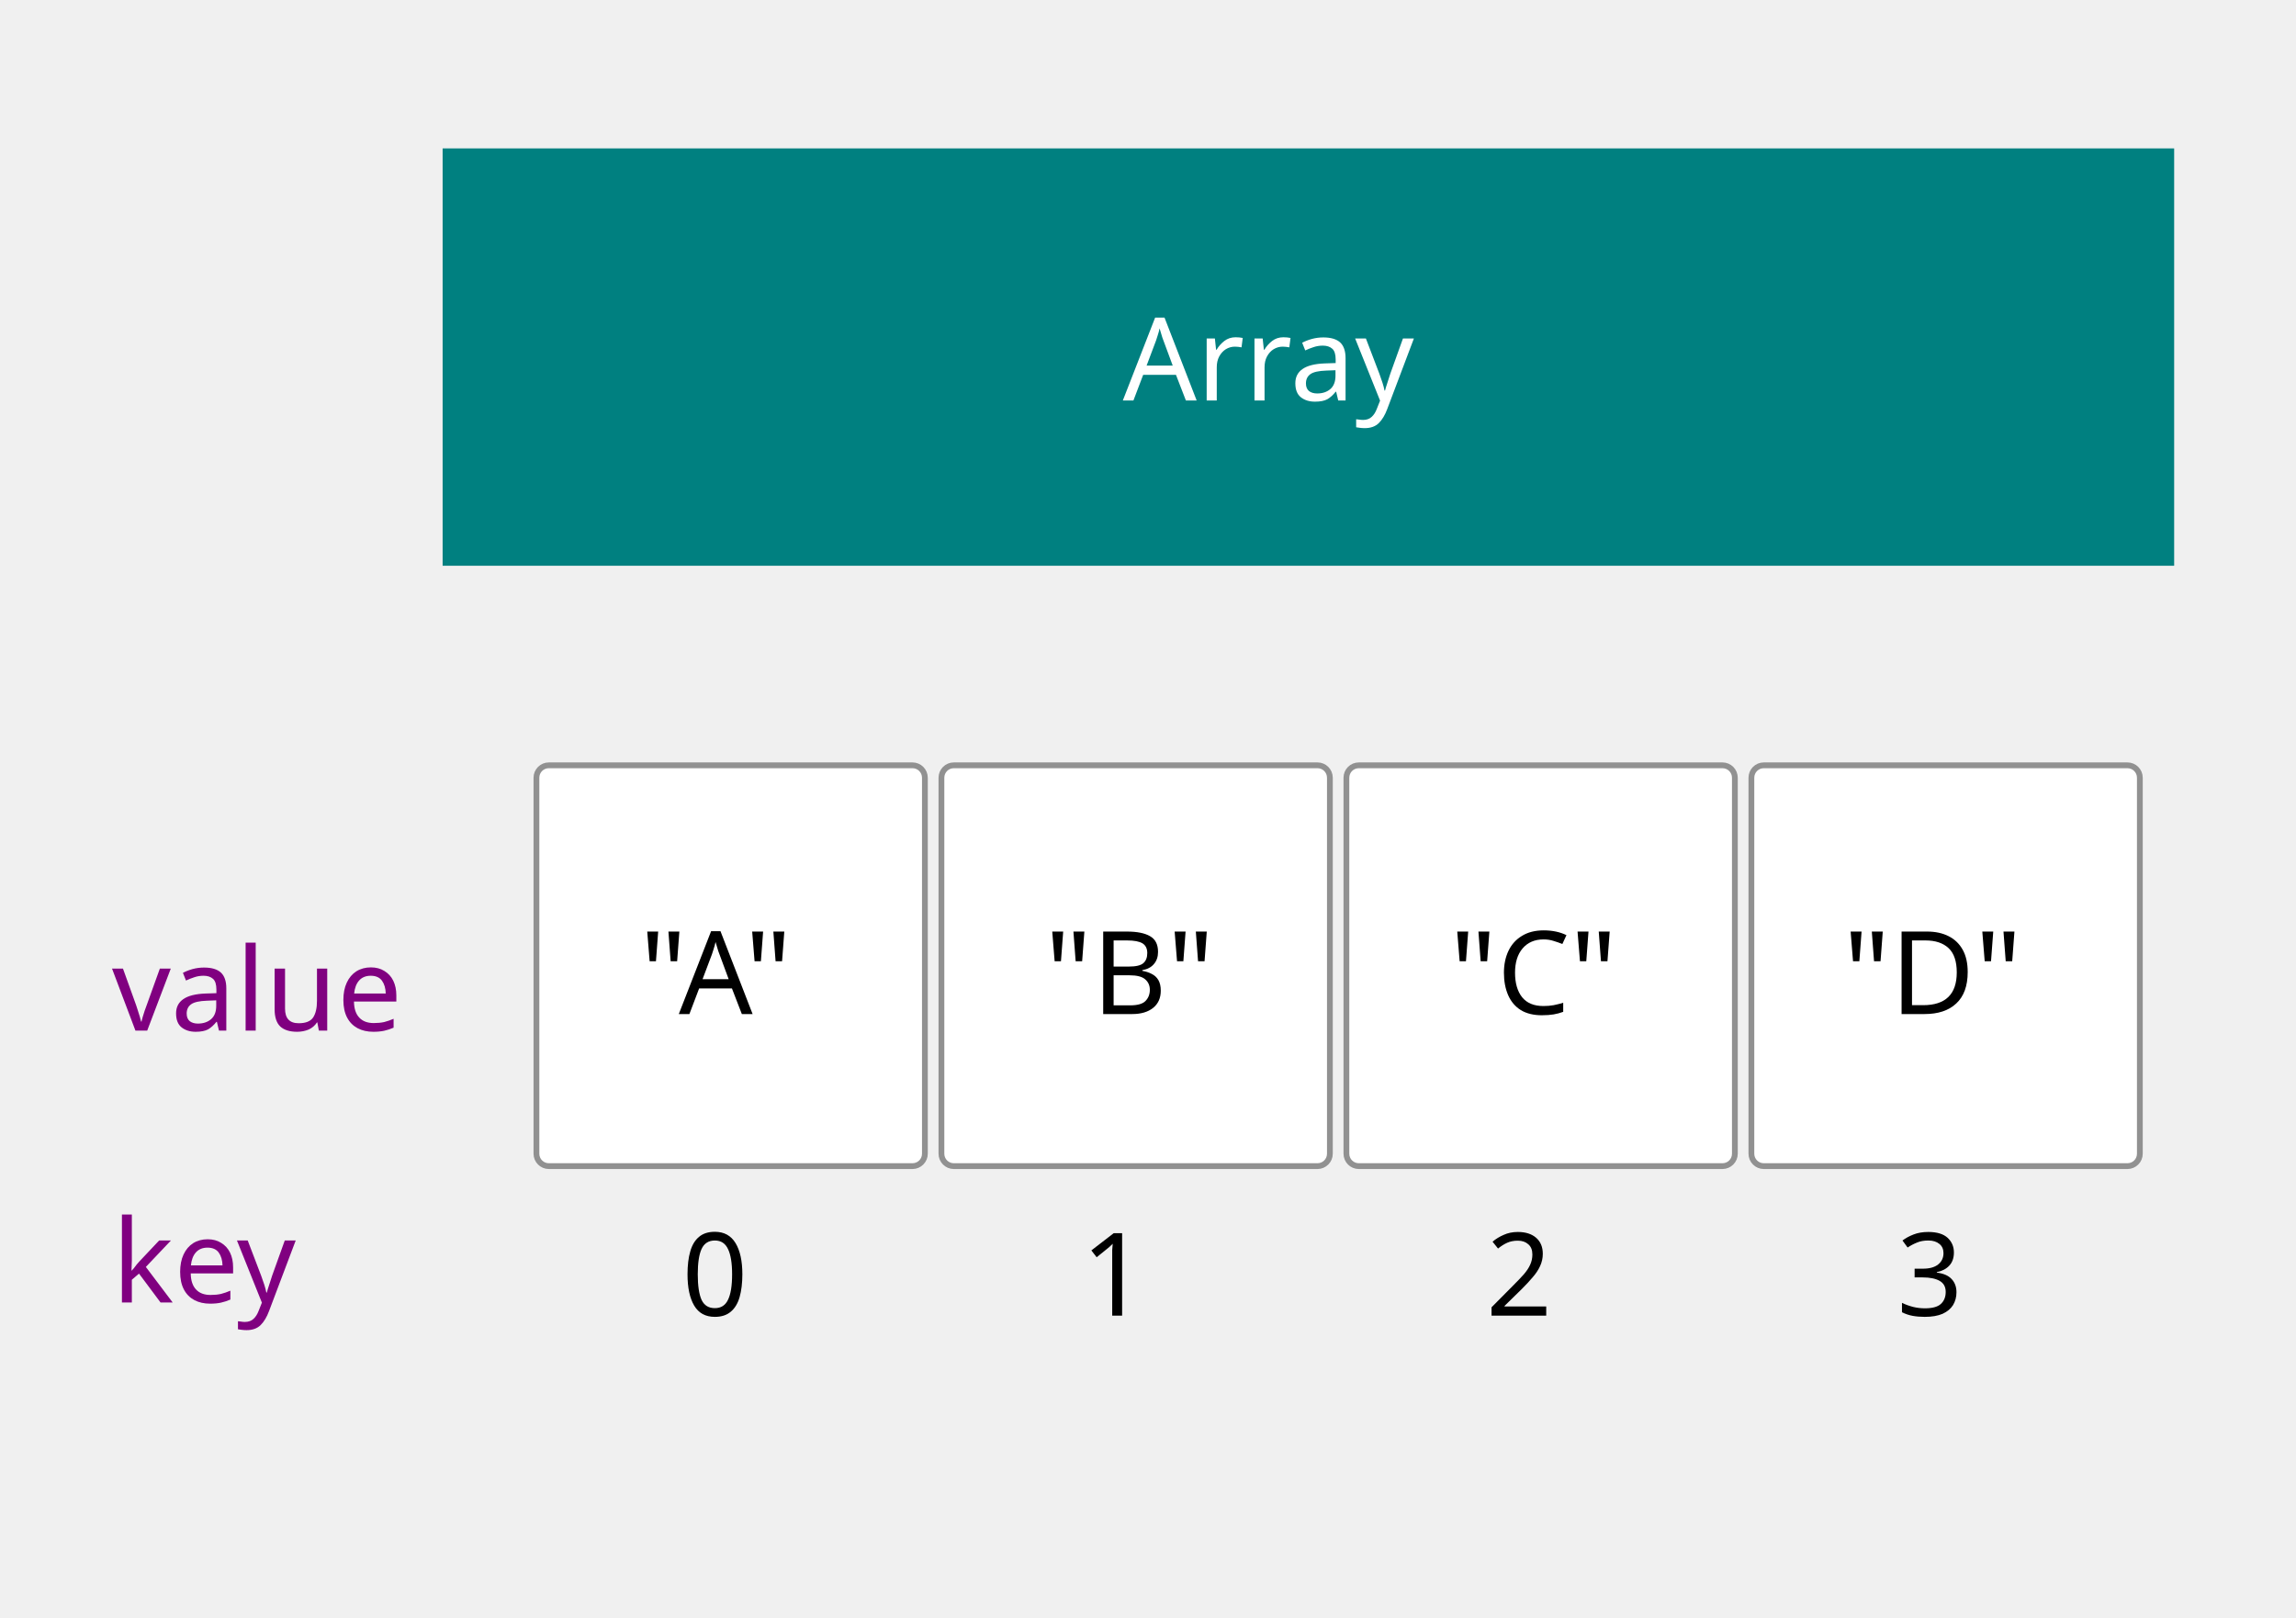
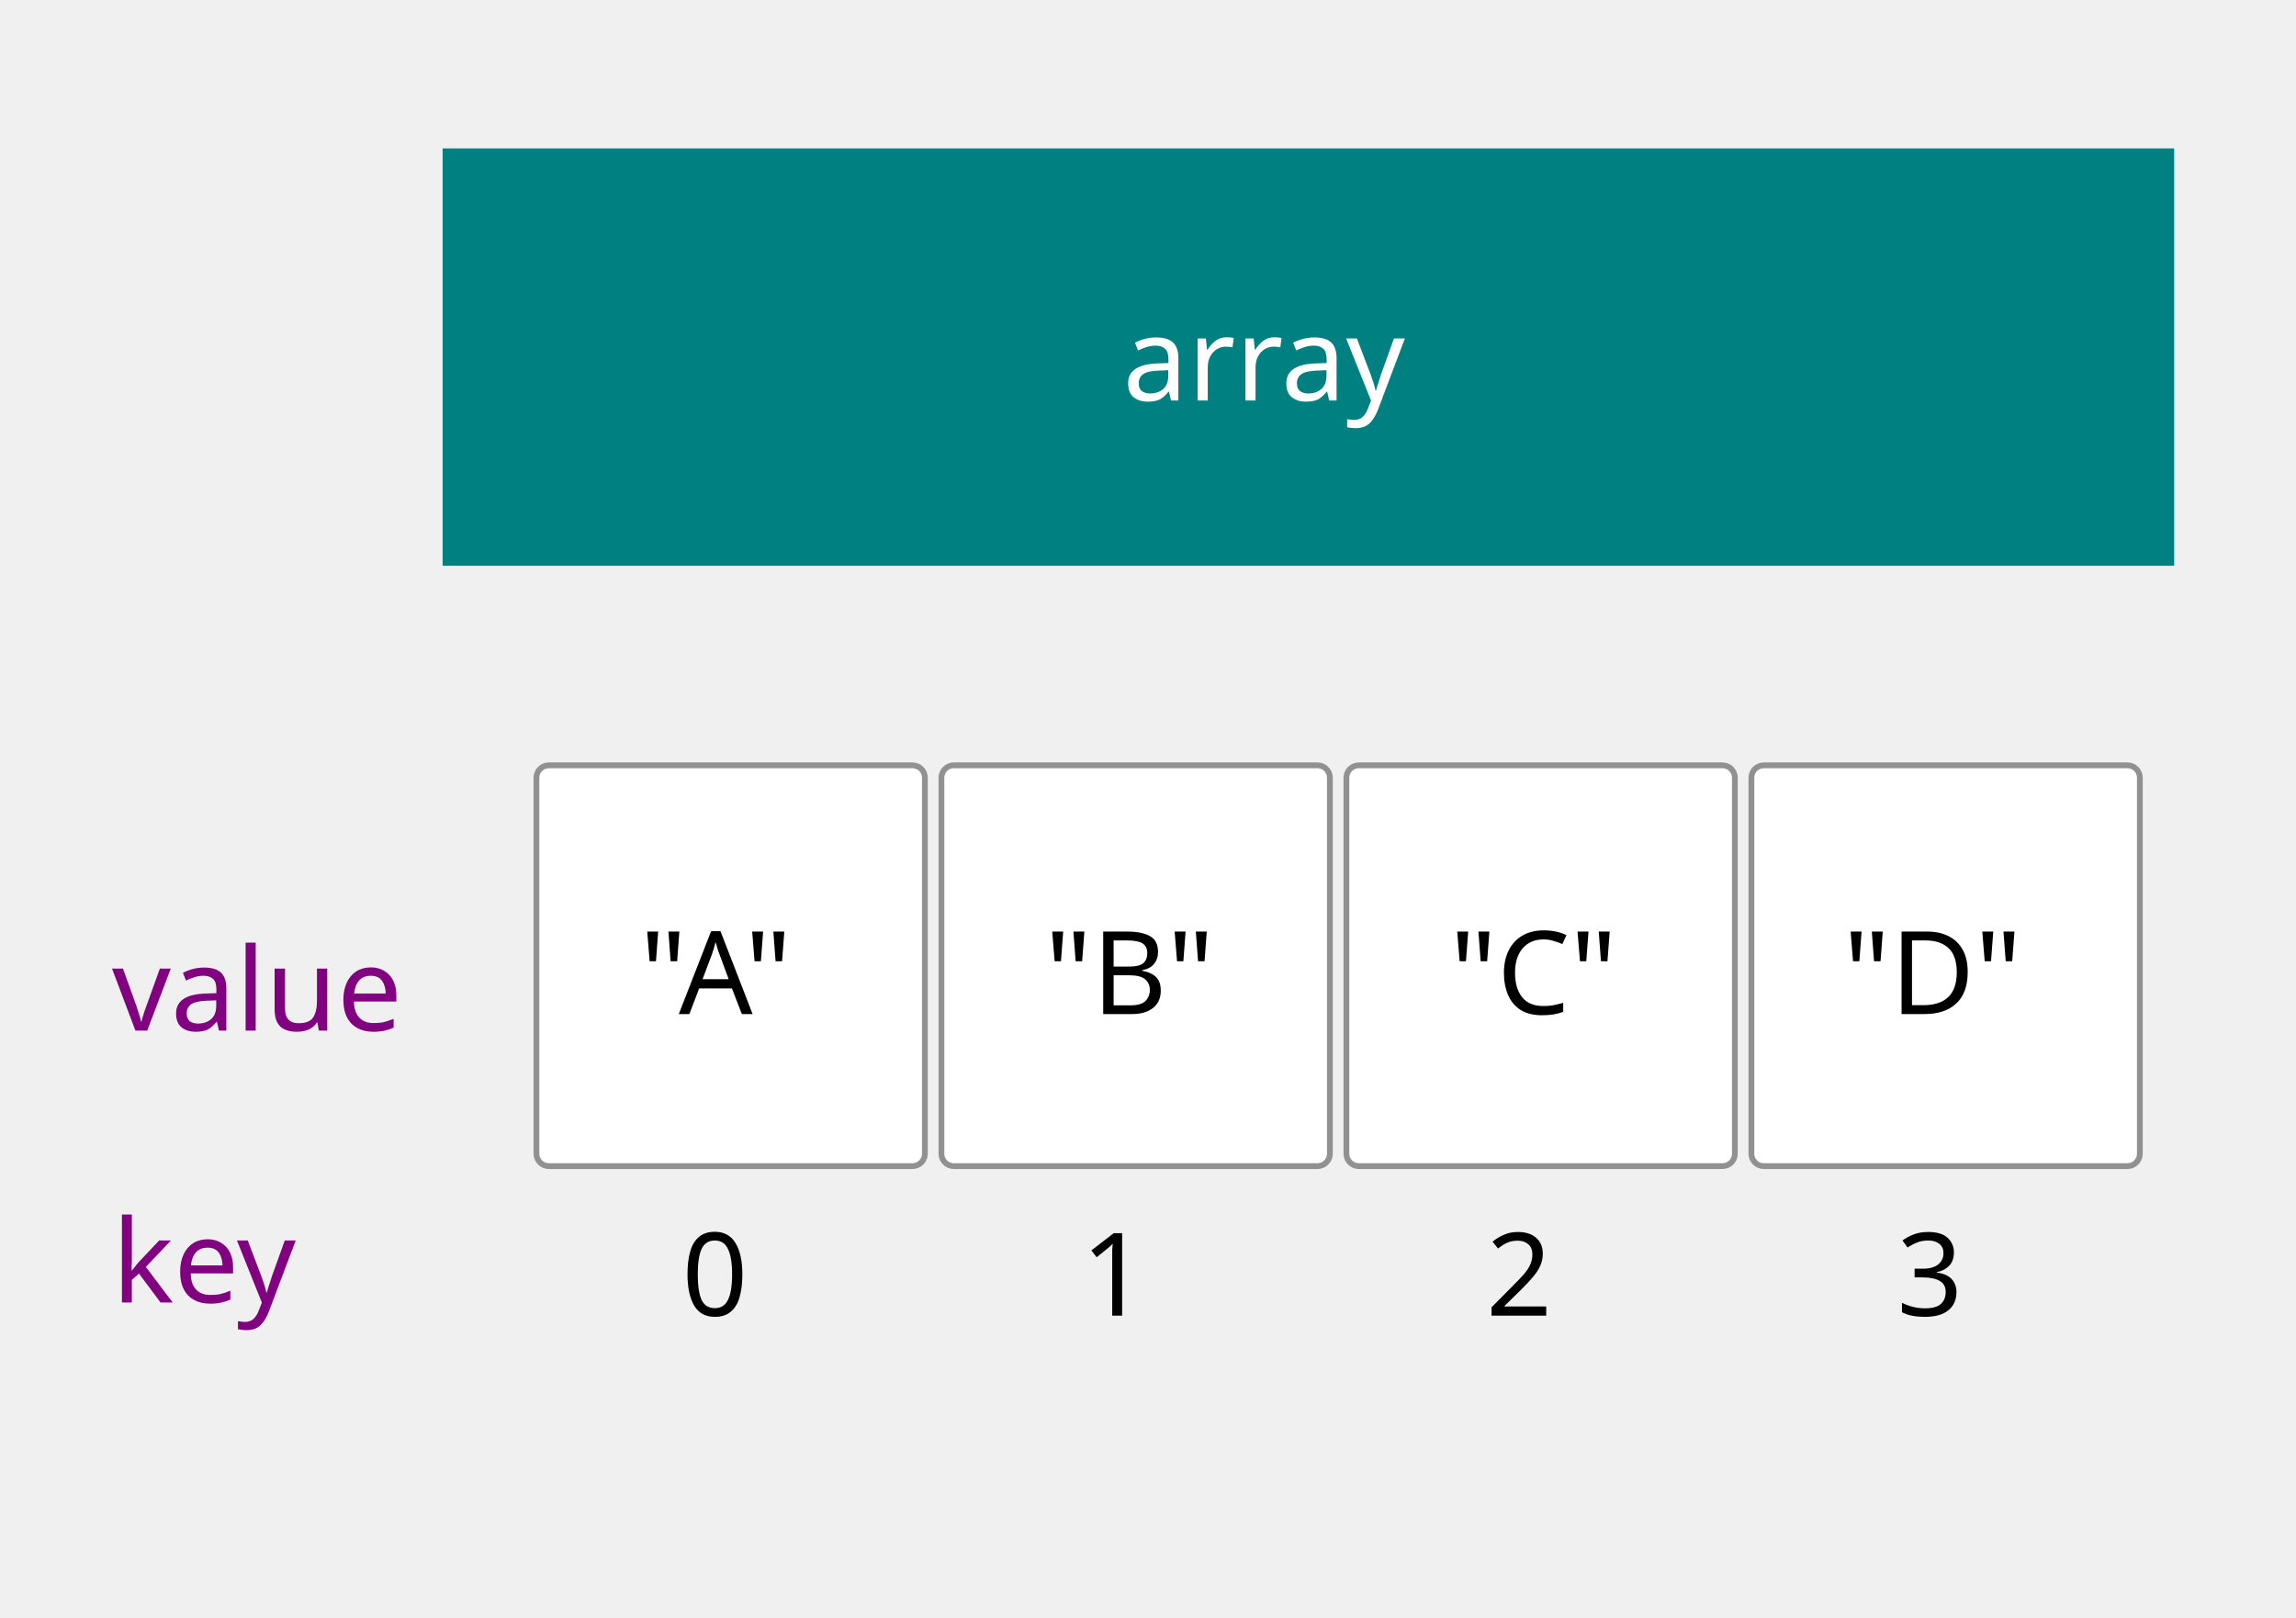
<svg xmlns="http://www.w3.org/2000/svg" width="210mm" height="148mm" viewBox="0 0 210 148" version="1.1" id="svg153">
  <defs id="defs147" />
  <g id="layer1" transform="translate(0,-149)">
    <rect id="rect121" width="158.372" height="38.176" x="40.484" y="162.576" style="fill:#008080;stroke-width:0.265" />
    <text xml:space="preserve" style="font-style:normal;font-weight:normal;font-size:10.583px;line-height:1.25;font-family:sans-serif;letter-spacing:0px;word-spacing:0px;fill:#ffffff;fill-opacity:1;stroke:none;stroke-width:0.265" x="102.699" y="185.633" id="text125">
-       <tspan id="tspan123" x="102.699" y="185.633" style="fill:#ffffff;stroke-width:0.265">Array</tspan>
+       <tspan id="tspan123" x="102.699" y="185.633" style="fill:#ffffff;stroke-width:0.265">array</tspan>
    </text>
    <rect style="fill:#ffffff;stroke-width:0.265" id="rect176" width="35.53" height="36.664" x="49.064" y="219.008" ry="1.134" />
    <rect style="fill:none;stroke:#919191;stroke-width:0.529;stroke-miterlimit:4;stroke-dasharray:none;stroke-opacity:1" id="rect178" width="35.53" height="36.664" x="49.064" y="219.008" ry="1.134" />
    <rect ry="1.134" y="219.008" x="86.106" height="36.664" width="35.53" id="rect4656" style="fill:#ffffff;stroke-width:0.265" />
    <rect ry="1.134" y="219.008" x="86.106" height="36.664" width="35.53" id="rect4658" style="fill:none;stroke:#919191;stroke-width:0.529;stroke-miterlimit:4;stroke-dasharray:none;stroke-opacity:1" />
    <rect style="fill:#ffffff;stroke-width:0.265" id="rect4660" width="35.53" height="36.664" x="123.147" y="219.008" ry="1.134" />
    <rect style="fill:none;stroke:#919191;stroke-width:0.529;stroke-miterlimit:4;stroke-dasharray:none;stroke-opacity:1" id="rect4662" width="35.53" height="36.664" x="123.147" y="219.008" ry="1.134" />
    <rect ry="1.134" y="219.008" x="160.188" height="36.664" width="35.53" id="rect4664" style="fill:#ffffff;stroke-width:0.265" />
    <rect ry="1.134" y="219.008" x="160.188" height="36.664" width="35.53" id="rect4666" style="fill:none;stroke:#919191;stroke-width:0.529;stroke-miterlimit:4;stroke-dasharray:none;stroke-opacity:1" />
    <text xml:space="preserve" style="font-style:normal;font-weight:normal;font-size:10.583px;line-height:1.25;font-family:sans-serif;letter-spacing:0px;word-spacing:0px;fill:#000000;fill-opacity:1;stroke:none;stroke-width:0.265" x="58.513" y="241.762" id="text4670">
      <tspan id="tspan4668" x="58.513" y="241.762" style="stroke-width:0.265">"A"</tspan>
    </text>
    <text id="text4674" y="241.762" x="95.555" style="font-style:normal;font-weight:normal;font-size:10.583px;line-height:1.25;font-family:sans-serif;letter-spacing:0px;word-spacing:0px;fill:#000000;fill-opacity:1;stroke:none;stroke-width:0.265" xml:space="preserve">
      <tspan style="stroke-width:0.265" y="241.762" x="95.555" id="tspan4672">"B"</tspan>
    </text>
    <text xml:space="preserve" style="font-style:normal;font-weight:normal;font-size:10.583px;line-height:1.25;font-family:sans-serif;letter-spacing:0px;word-spacing:0px;fill:#000000;fill-opacity:1;stroke:none;stroke-width:0.265" x="132.597" y="241.762" id="text4678">
      <tspan id="tspan4676" x="132.597" y="241.762" style="stroke-width:0.265">"C"</tspan>
    </text>
    <text id="text4682" y="241.762" x="168.579" style="font-style:normal;font-weight:normal;font-size:10.583px;line-height:1.25;font-family:sans-serif;letter-spacing:0px;word-spacing:0px;fill:#000000;fill-opacity:1;stroke:none;stroke-width:0.265" xml:space="preserve">
      <tspan style="stroke-width:0.265" y="241.762" x="168.579" id="tspan4680">"D"</tspan>
    </text>
    <text xml:space="preserve" style="font-style:normal;font-weight:normal;font-size:10.583px;line-height:1.25;font-family:sans-serif;letter-spacing:0px;word-spacing:0px;fill:#000000;fill-opacity:1;stroke:none;stroke-width:0.265" x="62.369" y="269.354" id="text4686">
      <tspan id="tspan4684" x="62.369" y="269.354" style="stroke-width:0.265">0</tspan>
    </text>
    <text id="text4690" y="269.354" x="98.881" style="font-style:normal;font-weight:normal;font-size:10.583px;line-height:1.25;font-family:sans-serif;letter-spacing:0px;word-spacing:0px;fill:#000000;fill-opacity:1;stroke:none;stroke-width:0.265" xml:space="preserve">
      <tspan style="stroke-width:0.265" y="269.354" x="98.881" id="tspan4688">1</tspan>
    </text>
    <text xml:space="preserve" style="font-style:normal;font-weight:normal;font-size:10.583px;line-height:1.25;font-family:sans-serif;letter-spacing:0px;word-spacing:0px;fill:#000000;fill-opacity:1;stroke:none;stroke-width:0.265" x="135.923" y="269.354" id="text4694">
      <tspan id="tspan4692" x="135.923" y="269.354" style="stroke-width:0.265">2</tspan>
    </text>
    <text id="text4698" y="269.354" x="173.493" style="font-style:normal;font-weight:normal;font-size:10.583px;line-height:1.25;font-family:sans-serif;letter-spacing:0px;word-spacing:0px;fill:#000000;fill-opacity:1;stroke:none;stroke-width:0.265" xml:space="preserve">
      <tspan style="stroke-width:0.265" y="269.354" x="173.493" id="tspan4696">3</tspan>
    </text>
    <rect style="fill:#800080;stroke-width:0.265" y="107.455" x="-187.878" height="38.176" width="158.372" id="rect4700" />
    <text id="text4704" y="130.511" x="-167.997" style="font-style:normal;font-weight:normal;font-size:10.583px;line-height:1.25;font-family:sans-serif;letter-spacing:0px;word-spacing:0px;fill:#ffffff;fill-opacity:1;stroke:none;stroke-width:0.265" xml:space="preserve">
      <tspan style="fill:#ffffff;stroke-width:0.265" y="130.511" x="-167.997" id="tspan4702">ключ  + значение</tspan>
    </text>
    <text xml:space="preserve" style="font-style:normal;font-weight:normal;font-size:10.583px;line-height:1.25;font-family:sans-serif;letter-spacing:0px;word-spacing:0px;fill:#800080;fill-opacity:1;stroke:none;stroke-width:0.265" x="10.246" y="243.274" id="text4708">
      <tspan id="tspan4706" x="10.246" y="243.274" style="fill:#800080;stroke-width:0.265">value</tspan>
    </text>
    <text id="text4712" y="268.145" x="10.246" style="font-style:normal;font-weight:normal;font-size:10.583px;line-height:1.25;font-family:sans-serif;letter-spacing:0px;word-spacing:0px;fill:#800080;fill-opacity:1;stroke:none;stroke-width:0.265" xml:space="preserve">
      <tspan style="fill:#800080;stroke-width:0.265" y="268.145" x="10.246" id="tspan4710">key</tspan>
    </text>
  </g>
</svg>
